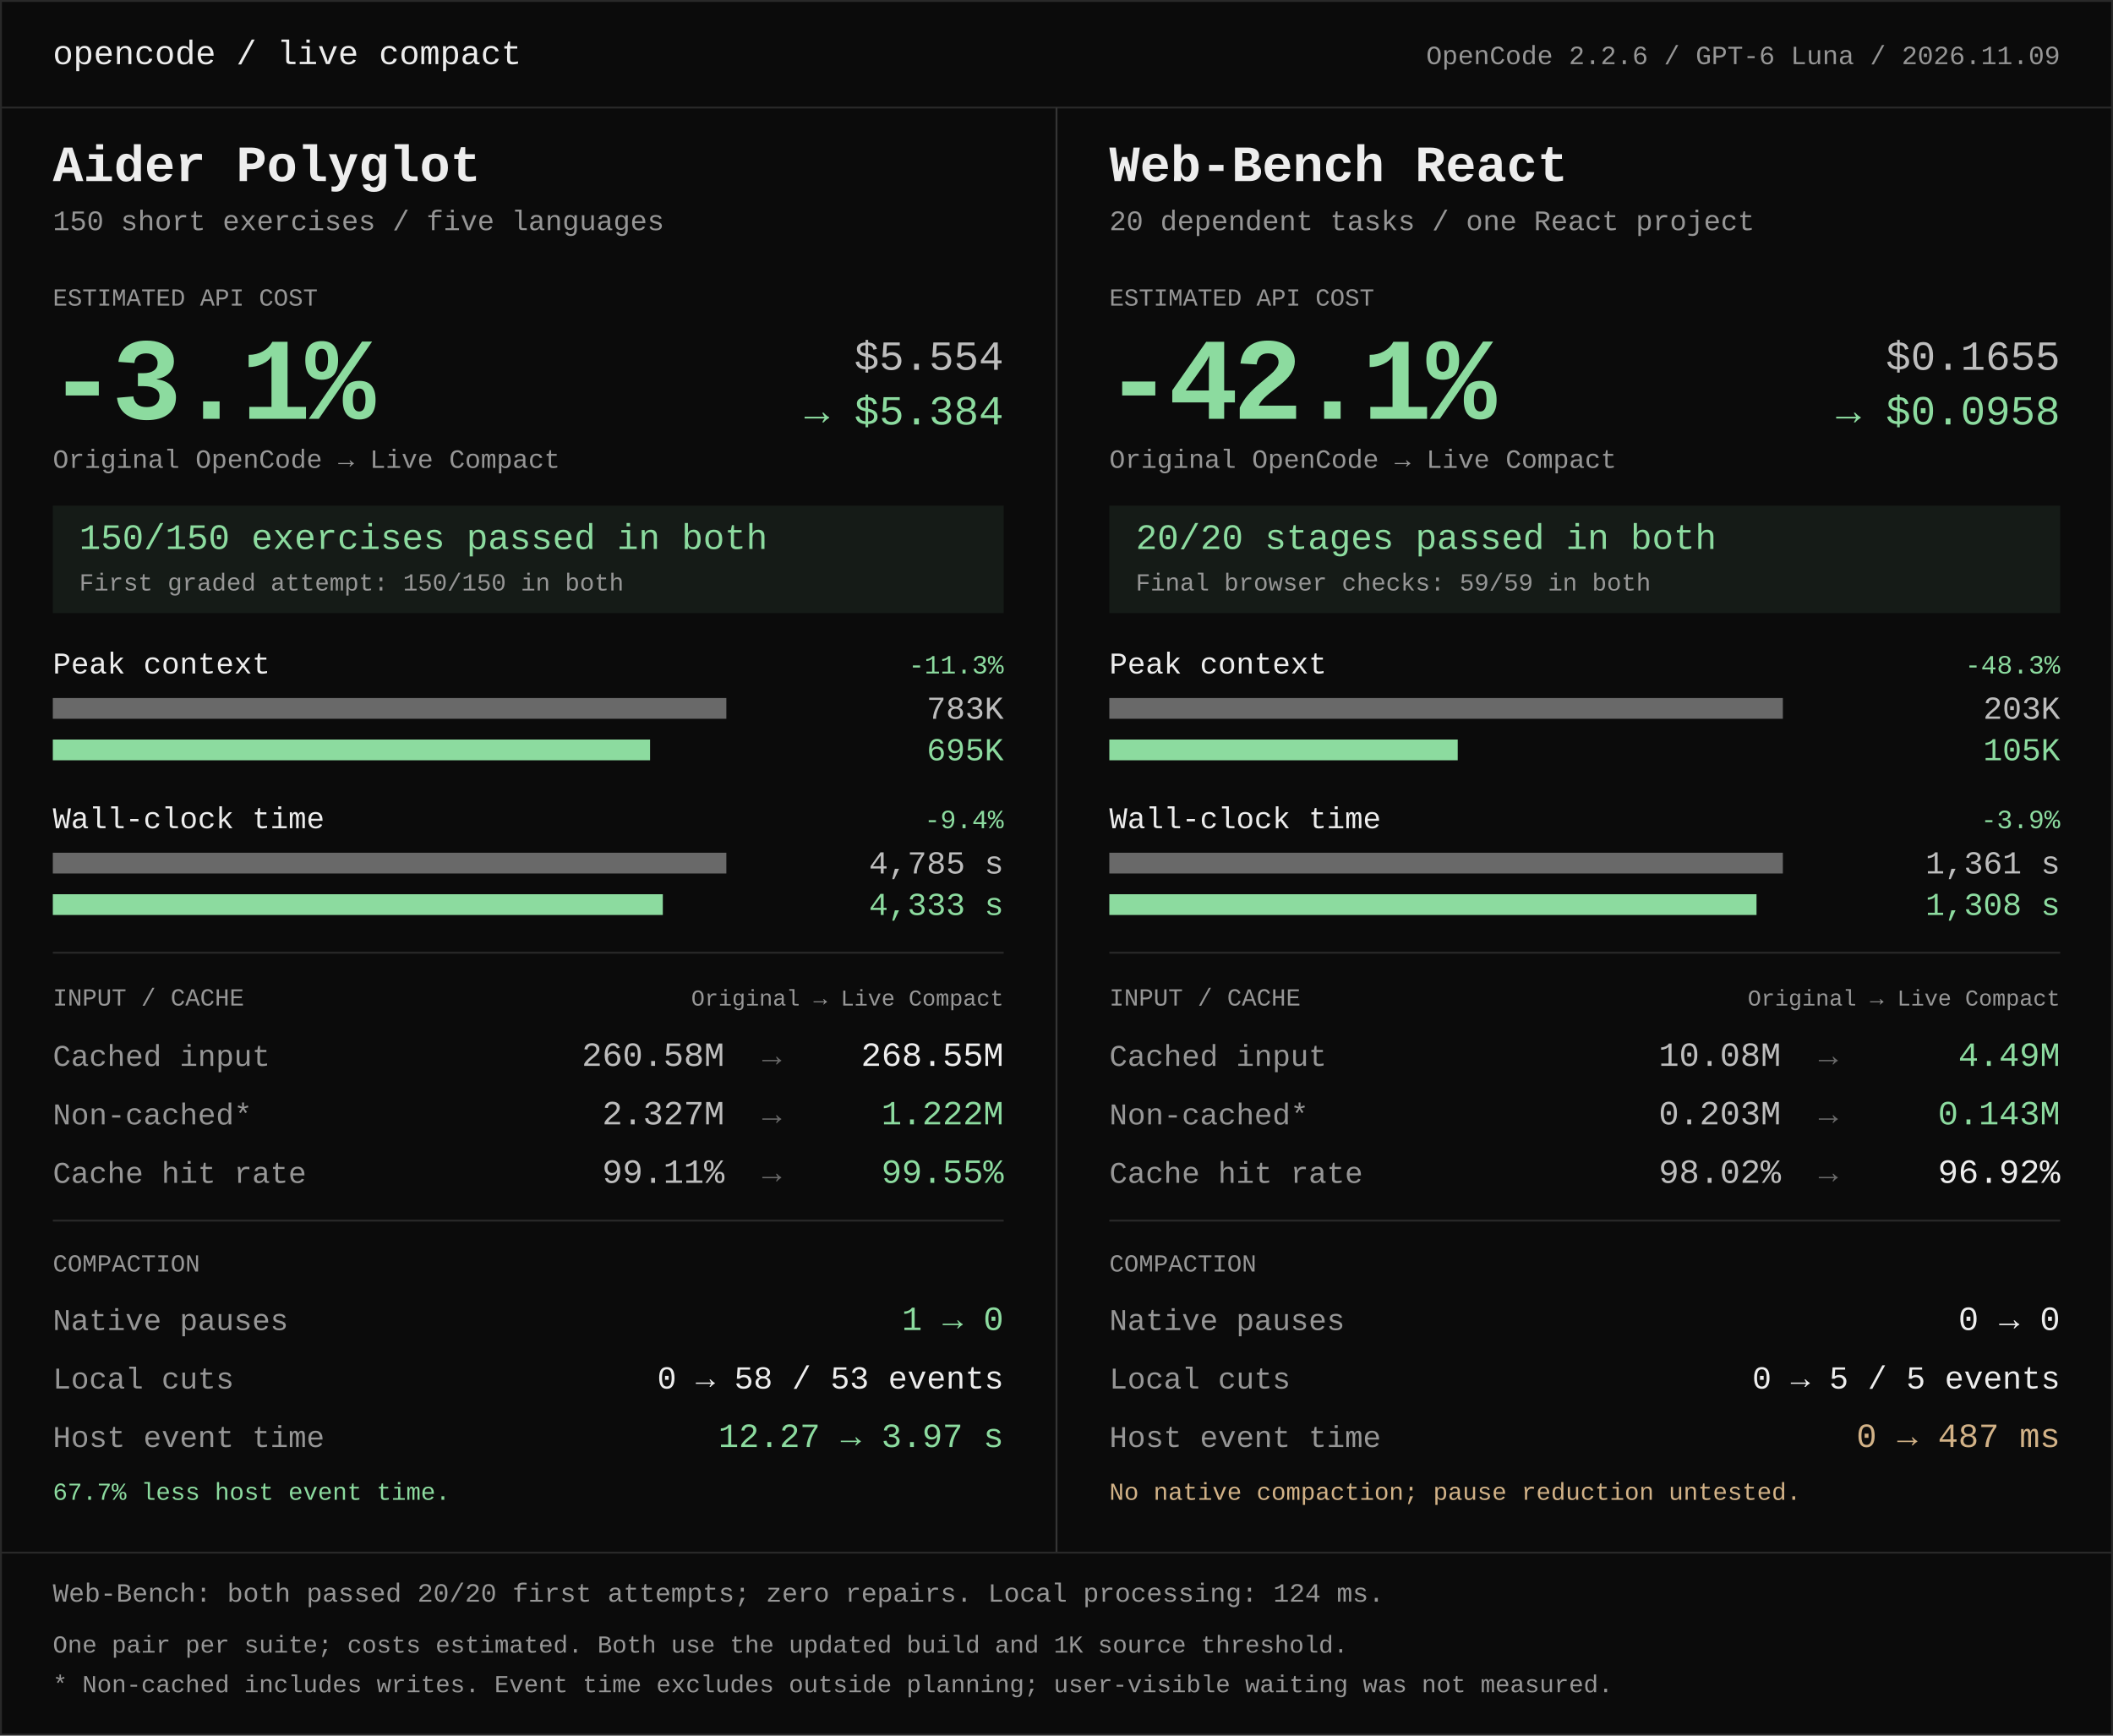
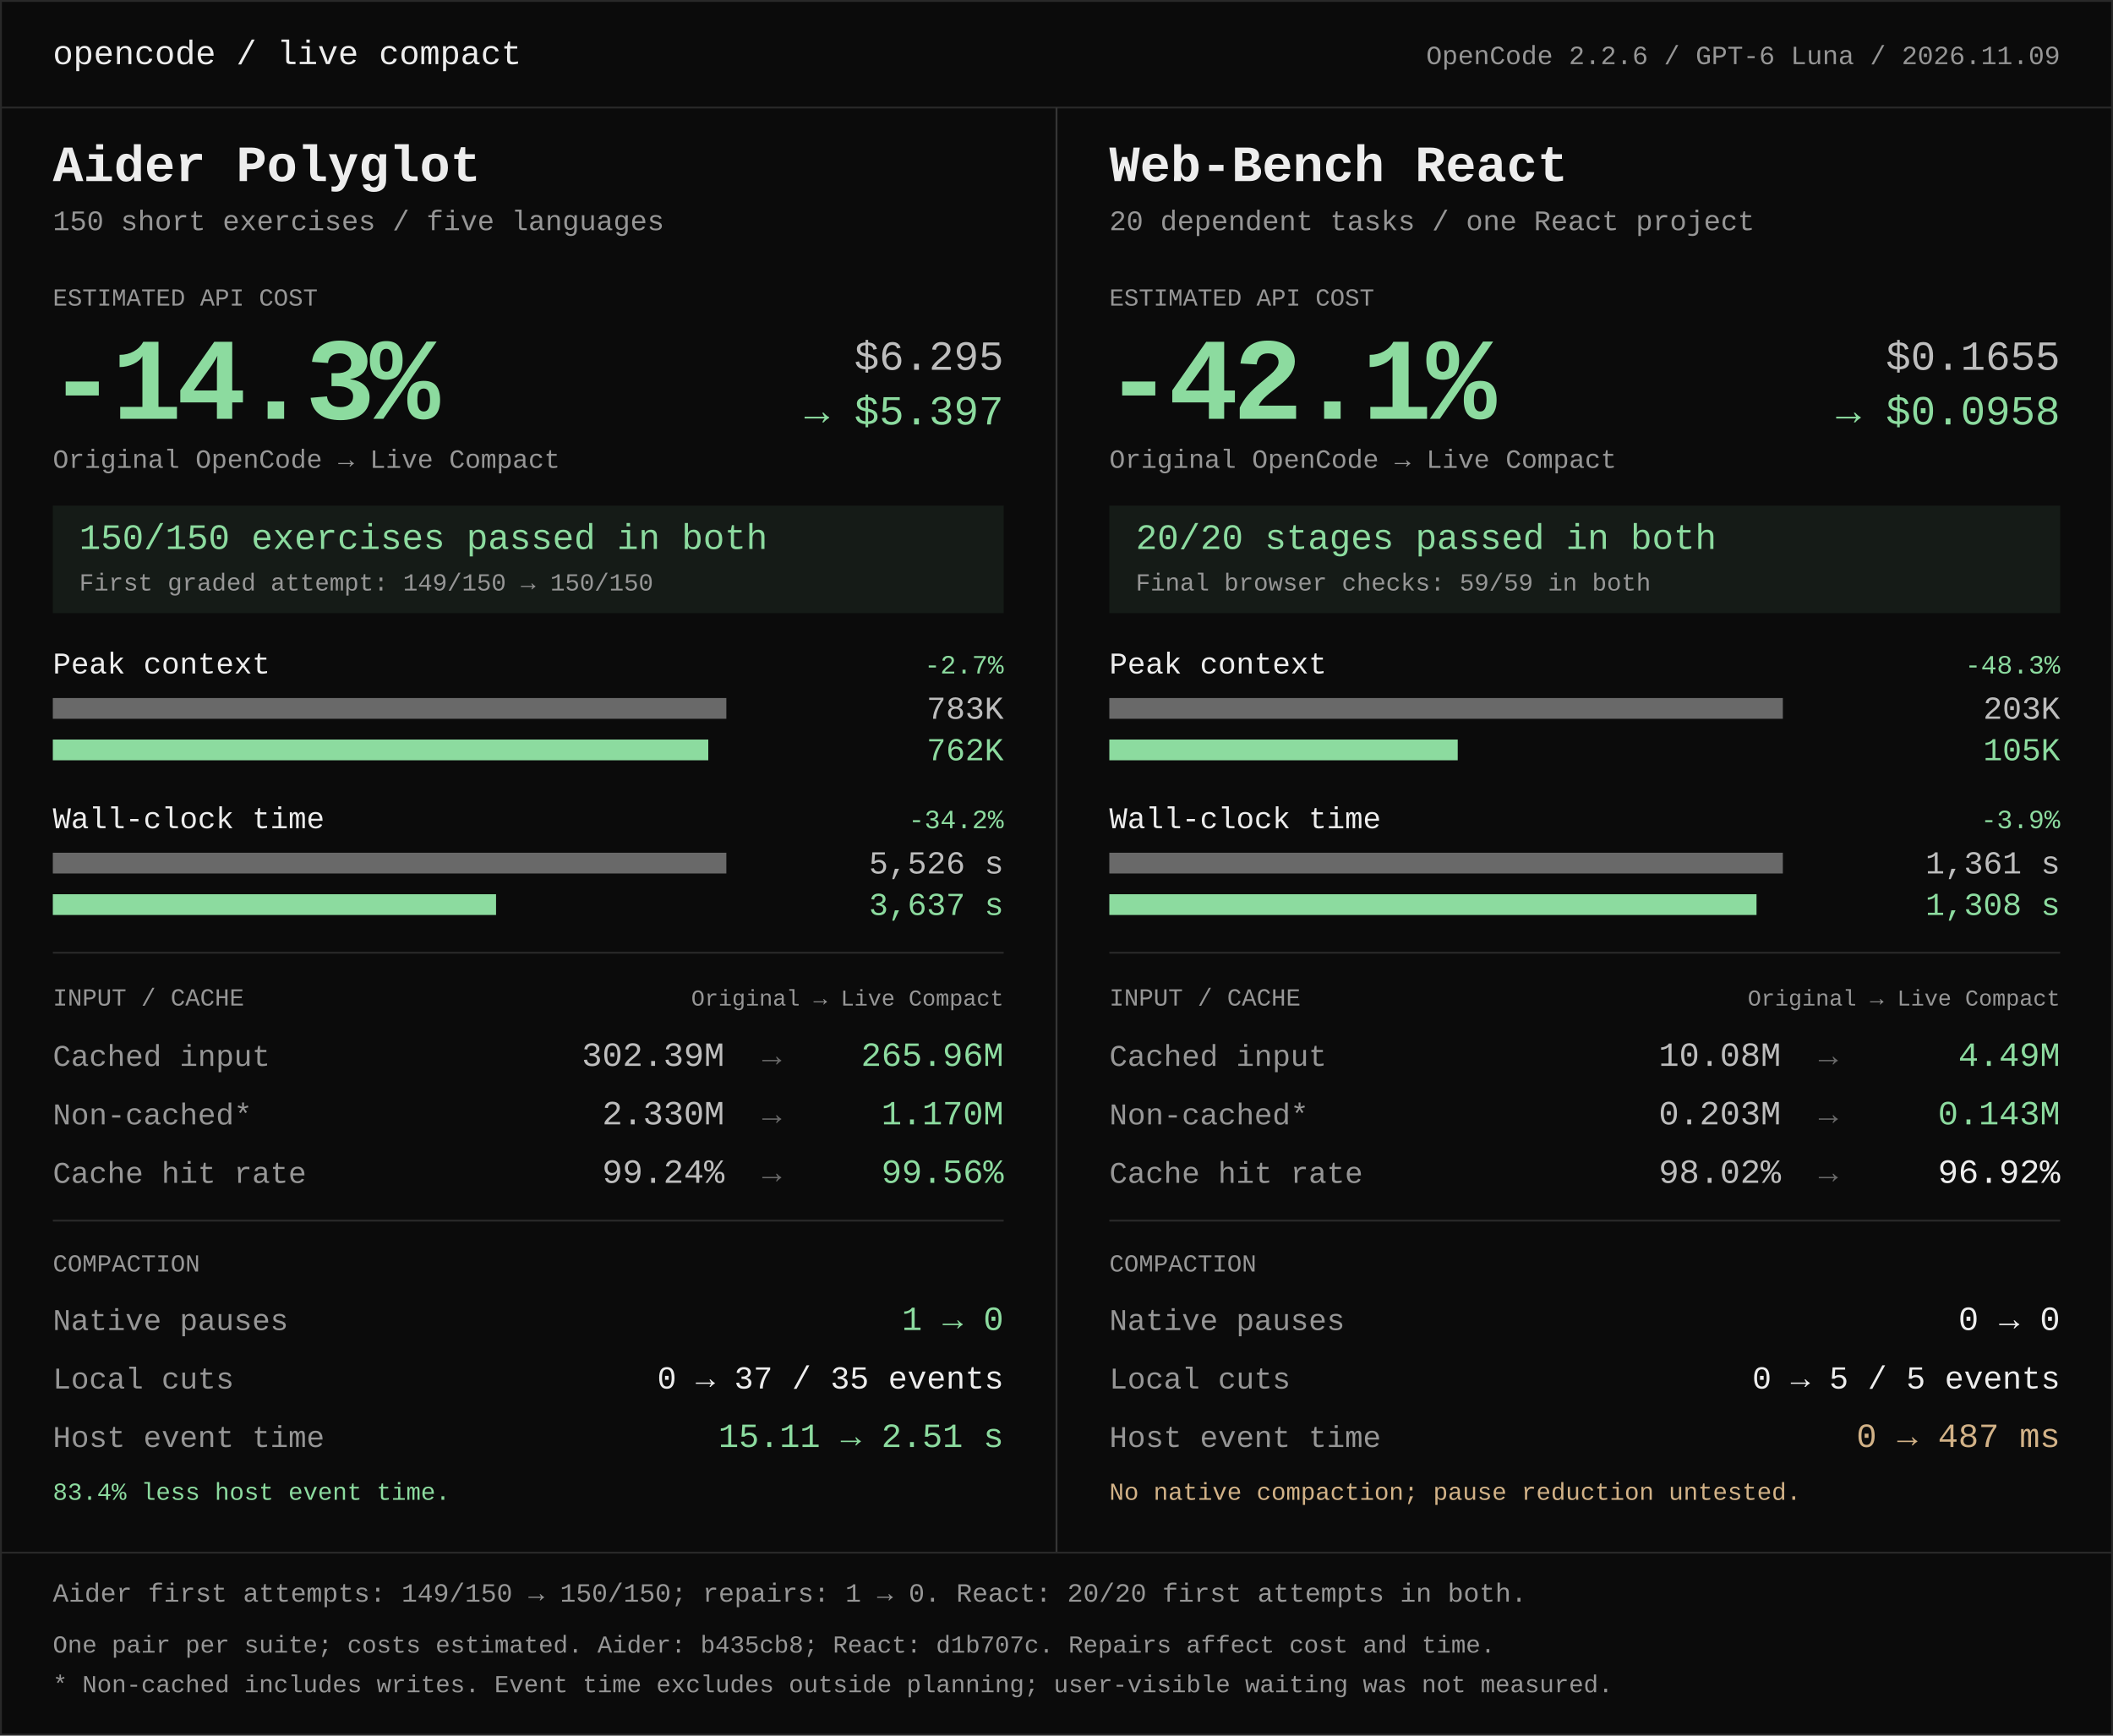
<svg xmlns="http://www.w3.org/2000/svg" width="1120" height="920" viewBox="0 0 1120 920" role="img" aria-labelledby="title desc" xml:lang="en">
  <style>text{font-family:Consolas,SFMono-Regular,Liberation Mono,Noto Sans SC,Microsoft YaHei,monospace;font-variant-numeric:tabular-nums}</style>
  <rect x="0.5" y="0.5" width="1119" height="919" fill="#0b0b0b" stroke="#292929" />
  <text x="28" y="34" font-size="18" fill="#ededed">opencode / live compact</text>
  <text x="1092" y="34" font-size="14" fill="#969696" text-anchor="end">OpenCode 2.2.6 / GPT-6 Luna / 2026.11.09</text>
  <path d="M0 57h1120" stroke="#292929" />
  <path d="M560 57V823" stroke="#353535" />
  <text x="28" y="96" font-size="27" fill="#ededed" font-weight="600">Aider Polyglot</text>
  <text x="28" y="122" font-size="15" fill="#969696">150 short exercises / five languages</text>
  <text x="28" y="162" font-size="13" fill="#969696">ESTIMATED API COST</text>
-   <text x="25" y="222" font-size="62" fill="#8cdb9f" font-weight="600" letter-spacing="-3">-3.1%</text>
-   <text x="532" y="196" font-size="22" fill="#bdbdbd" text-anchor="end">$5.554</text>
-   <text x="532" y="225" font-size="22" fill="#8cdb9f" text-anchor="end">→ $5.384</text>
+   <text x="25" y="222" font-size="62" fill="#8cdb9f" font-weight="600" letter-spacing="-3">-14.3%</text>
+   <text x="532" y="196" font-size="22" fill="#bdbdbd" text-anchor="end">$6.295</text>
+   <text x="532" y="225" font-size="22" fill="#8cdb9f" text-anchor="end">→ $5.397</text>
  <text x="28" y="248" font-size="14" fill="#969696">Original OpenCode → Live Compact</text>
  <rect x="28" y="268" width="504" height="57" fill="#151b17" />
  <text x="42" y="291" font-size="19" fill="#8cdb9f">150/150 exercises passed in both</text>
-   <text x="42" y="313" font-size="13" fill="#969696">First graded attempt: 150/150 in both</text>
+   <text x="42" y="313" font-size="13" fill="#969696">First graded attempt: 149/150 → 150/150</text>
  <text x="28" y="357" font-size="16" fill="#ededed">Peak context</text>
-   <text x="532" y="357" font-size="14" fill="#8cdb9f" text-anchor="end">-11.3%</text>
+   <text x="532" y="357" font-size="14" fill="#8cdb9f" text-anchor="end">-2.7%</text>
  <rect x="28" y="370" width="357" height="11" fill="#696969" />
-   <rect x="28" y="392" width="316.569" height="11" fill="#8cdb9f" />
+   <rect x="28" y="392" width="347.427" height="11" fill="#8cdb9f" />
  <text x="532" y="381" font-size="17" fill="#bdbdbd" text-anchor="end">783K</text>
-   <text x="532" y="403" font-size="17" fill="#8cdb9f" text-anchor="end">695K</text>
+   <text x="532" y="403" font-size="17" fill="#8cdb9f" text-anchor="end">762K</text>
  <text x="28" y="439" font-size="16" fill="#ededed">Wall-clock time</text>
-   <text x="532" y="439" font-size="14" fill="#8cdb9f" text-anchor="end">-9.4%</text>
+   <text x="532" y="439" font-size="14" fill="#8cdb9f" text-anchor="end">-34.2%</text>
  <rect x="28" y="452" width="357" height="11" fill="#696969" />
-   <rect x="28" y="474" width="323.329" height="11" fill="#8cdb9f" />
-   <text x="532" y="463" font-size="17" fill="#bdbdbd" text-anchor="end">4,785 s</text>
-   <text x="532" y="485" font-size="17" fill="#8cdb9f" text-anchor="end">4,333 s</text>
+   <rect x="28" y="474" width="234.933" height="11" fill="#8cdb9f" />
+   <text x="532" y="463" font-size="17" fill="#bdbdbd" text-anchor="end">5,526 s</text>
+   <text x="532" y="485" font-size="17" fill="#8cdb9f" text-anchor="end">3,637 s</text>
  <path d="M28 505h504" stroke="#292929" />
  <text x="28" y="533" font-size="13" fill="#969696">INPUT / CACHE</text>
  <text x="532" y="533" font-size="12" fill="#969696" text-anchor="end">Original → Live Compact</text>
  <text x="28" y="565" font-size="16" fill="#969696">Cached input</text>
-   <text x="384" y="565" font-size="18" fill="#bdbdbd" text-anchor="end">260.58M</text>
+   <text x="384" y="565" font-size="18" fill="#bdbdbd" text-anchor="end">302.39M</text>
  <text x="404" y="565" font-size="17" fill="#696969">→</text>
-   <text x="532" y="565" font-size="18" fill="#ededed" text-anchor="end">268.55M</text>
+   <text x="532" y="565" font-size="18" fill="#8cdb9f" text-anchor="end">265.96M</text>
  <text x="28" y="596" font-size="16" fill="#969696">Non-cached*</text>
-   <text x="384" y="596" font-size="18" fill="#bdbdbd" text-anchor="end">2.327M</text>
+   <text x="384" y="596" font-size="18" fill="#bdbdbd" text-anchor="end">2.330M</text>
  <text x="404" y="596" font-size="17" fill="#696969">→</text>
-   <text x="532" y="596" font-size="18" fill="#8cdb9f" text-anchor="end">1.222M</text>
+   <text x="532" y="596" font-size="18" fill="#8cdb9f" text-anchor="end">1.170M</text>
  <text x="28" y="627" font-size="16" fill="#969696">Cache hit rate</text>
-   <text x="384" y="627" font-size="18" fill="#bdbdbd" text-anchor="end">99.11%</text>
+   <text x="384" y="627" font-size="18" fill="#bdbdbd" text-anchor="end">99.24%</text>
  <text x="404" y="627" font-size="17" fill="#696969">→</text>
-   <text x="532" y="627" font-size="18" fill="#8cdb9f" text-anchor="end">99.55%</text>
+   <text x="532" y="627" font-size="18" fill="#8cdb9f" text-anchor="end">99.56%</text>
  <path d="M28 647h504" stroke="#292929" />
  <text x="28" y="674" font-size="13" fill="#969696">COMPACTION</text>
  <text x="28" y="705" font-size="16" fill="#969696">Native pauses</text>
  <text x="532" y="705" font-size="18" fill="#8cdb9f" text-anchor="end">1 → 0</text>
  <text x="28" y="736" font-size="16" fill="#969696">Local cuts</text>
-   <text x="532" y="736" font-size="17" fill="#ededed" text-anchor="end">0 → 58 / 53 events</text>
+   <text x="532" y="736" font-size="17" fill="#ededed" text-anchor="end">0 → 37 / 35 events</text>
  <text x="28" y="767" font-size="16" fill="#969696">Host event time</text>
-   <text x="532" y="767" font-size="18" fill="#8cdb9f" text-anchor="end">12.27 → 3.97 s</text>
-   <text x="28" y="795" font-size="13" fill="#8cdb9f">67.7% less host event time.</text>
+   <text x="532" y="767" font-size="18" fill="#8cdb9f" text-anchor="end">15.11 → 2.51 s</text>
+   <text x="28" y="795" font-size="13" fill="#8cdb9f">83.4% less host event time.</text>
  <text x="588" y="96" font-size="27" fill="#ededed" font-weight="600">Web-Bench React</text>
  <text x="588" y="122" font-size="15" fill="#969696">20 dependent tasks / one React project</text>
  <text x="588" y="162" font-size="13" fill="#969696">ESTIMATED API COST</text>
  <text x="585" y="222" font-size="62" fill="#8cdb9f" font-weight="600" letter-spacing="-3">-42.1%</text>
  <text x="1092" y="196" font-size="22" fill="#bdbdbd" text-anchor="end">$0.1655</text>
  <text x="1092" y="225" font-size="22" fill="#8cdb9f" text-anchor="end">→ $0.0958</text>
  <text x="588" y="248" font-size="14" fill="#969696">Original OpenCode → Live Compact</text>
  <rect x="588" y="268" width="504" height="57" fill="#151b17" />
  <text x="602" y="291" font-size="19" fill="#8cdb9f">20/20 stages passed in both</text>
  <text x="602" y="313" font-size="13" fill="#969696">Final browser checks: 59/59 in both</text>
  <text x="588" y="357" font-size="16" fill="#ededed">Peak context</text>
  <text x="1092" y="357" font-size="14" fill="#8cdb9f" text-anchor="end">-48.3%</text>
  <rect x="588" y="370" width="357" height="11" fill="#696969" />
  <rect x="588" y="392" width="184.672" height="11" fill="#8cdb9f" />
  <text x="1092" y="381" font-size="17" fill="#bdbdbd" text-anchor="end">203K</text>
  <text x="1092" y="403" font-size="17" fill="#8cdb9f" text-anchor="end">105K</text>
  <text x="588" y="439" font-size="16" fill="#ededed">Wall-clock time</text>
  <text x="1092" y="439" font-size="14" fill="#8cdb9f" text-anchor="end">-3.9%</text>
  <rect x="588" y="452" width="357" height="11" fill="#696969" />
  <rect x="588" y="474" width="343.047" height="11" fill="#8cdb9f" />
  <text x="1092" y="463" font-size="17" fill="#bdbdbd" text-anchor="end">1,361 s</text>
  <text x="1092" y="485" font-size="17" fill="#8cdb9f" text-anchor="end">1,308 s</text>
  <path d="M588 505h504" stroke="#292929" />
  <text x="588" y="533" font-size="13" fill="#969696">INPUT / CACHE</text>
  <text x="1092" y="533" font-size="12" fill="#969696" text-anchor="end">Original → Live Compact</text>
  <text x="588" y="565" font-size="16" fill="#969696">Cached input</text>
  <text x="944" y="565" font-size="18" fill="#bdbdbd" text-anchor="end">10.08M</text>
  <text x="964" y="565" font-size="17" fill="#696969">→</text>
  <text x="1092" y="565" font-size="18" fill="#8cdb9f" text-anchor="end">4.49M</text>
  <text x="588" y="596" font-size="16" fill="#969696">Non-cached*</text>
  <text x="944" y="596" font-size="18" fill="#bdbdbd" text-anchor="end">0.203M</text>
  <text x="964" y="596" font-size="17" fill="#696969">→</text>
  <text x="1092" y="596" font-size="18" fill="#8cdb9f" text-anchor="end">0.143M</text>
  <text x="588" y="627" font-size="16" fill="#969696">Cache hit rate</text>
  <text x="944" y="627" font-size="18" fill="#bdbdbd" text-anchor="end">98.02%</text>
  <text x="964" y="627" font-size="17" fill="#696969">→</text>
  <text x="1092" y="627" font-size="18" fill="#ededed" text-anchor="end">96.92%</text>
  <path d="M588 647h504" stroke="#292929" />
  <text x="588" y="674" font-size="13" fill="#969696">COMPACTION</text>
  <text x="588" y="705" font-size="16" fill="#969696">Native pauses</text>
  <text x="1092" y="705" font-size="18" fill="#ededed" text-anchor="end">0 → 0</text>
  <text x="588" y="736" font-size="16" fill="#969696">Local cuts</text>
  <text x="1092" y="736" font-size="17" fill="#ededed" text-anchor="end">0 → 5 / 5 events</text>
  <text x="588" y="767" font-size="16" fill="#969696">Host event time</text>
  <text x="1092" y="767" font-size="18" fill="#d2b287" text-anchor="end">0 → 487 ms</text>
  <text x="588" y="795" font-size="13" fill="#d2b287">No native compaction; pause reduction untested.</text>
  <path d="M0 823h1120" stroke="#292929" />
-   <text x="28" y="849" font-size="14" fill="#969696">Web-Bench: both passed 20/20 first attempts; zero repairs. Local processing: 124 ms.</text>
-   <text x="28" y="876" font-size="13" fill="#969696">One pair per suite; costs estimated. Both use the updated build and 1K source threshold.</text>
+   <text x="28" y="849" font-size="14" fill="#969696">Aider first attempts: 149/150 → 150/150; repairs: 1 → 0. React: 20/20 first attempts in both.</text>
+   <text x="28" y="876" font-size="13" fill="#969696">One pair per suite; costs estimated. Aider: b435cb8; React: d1b707c. Repairs affect cost and time.</text>
  <text x="28" y="897" font-size="13" fill="#969696">* Non-cached includes writes. Event time excludes outside planning; user-visible waiting was not measured.</text>
</svg>
